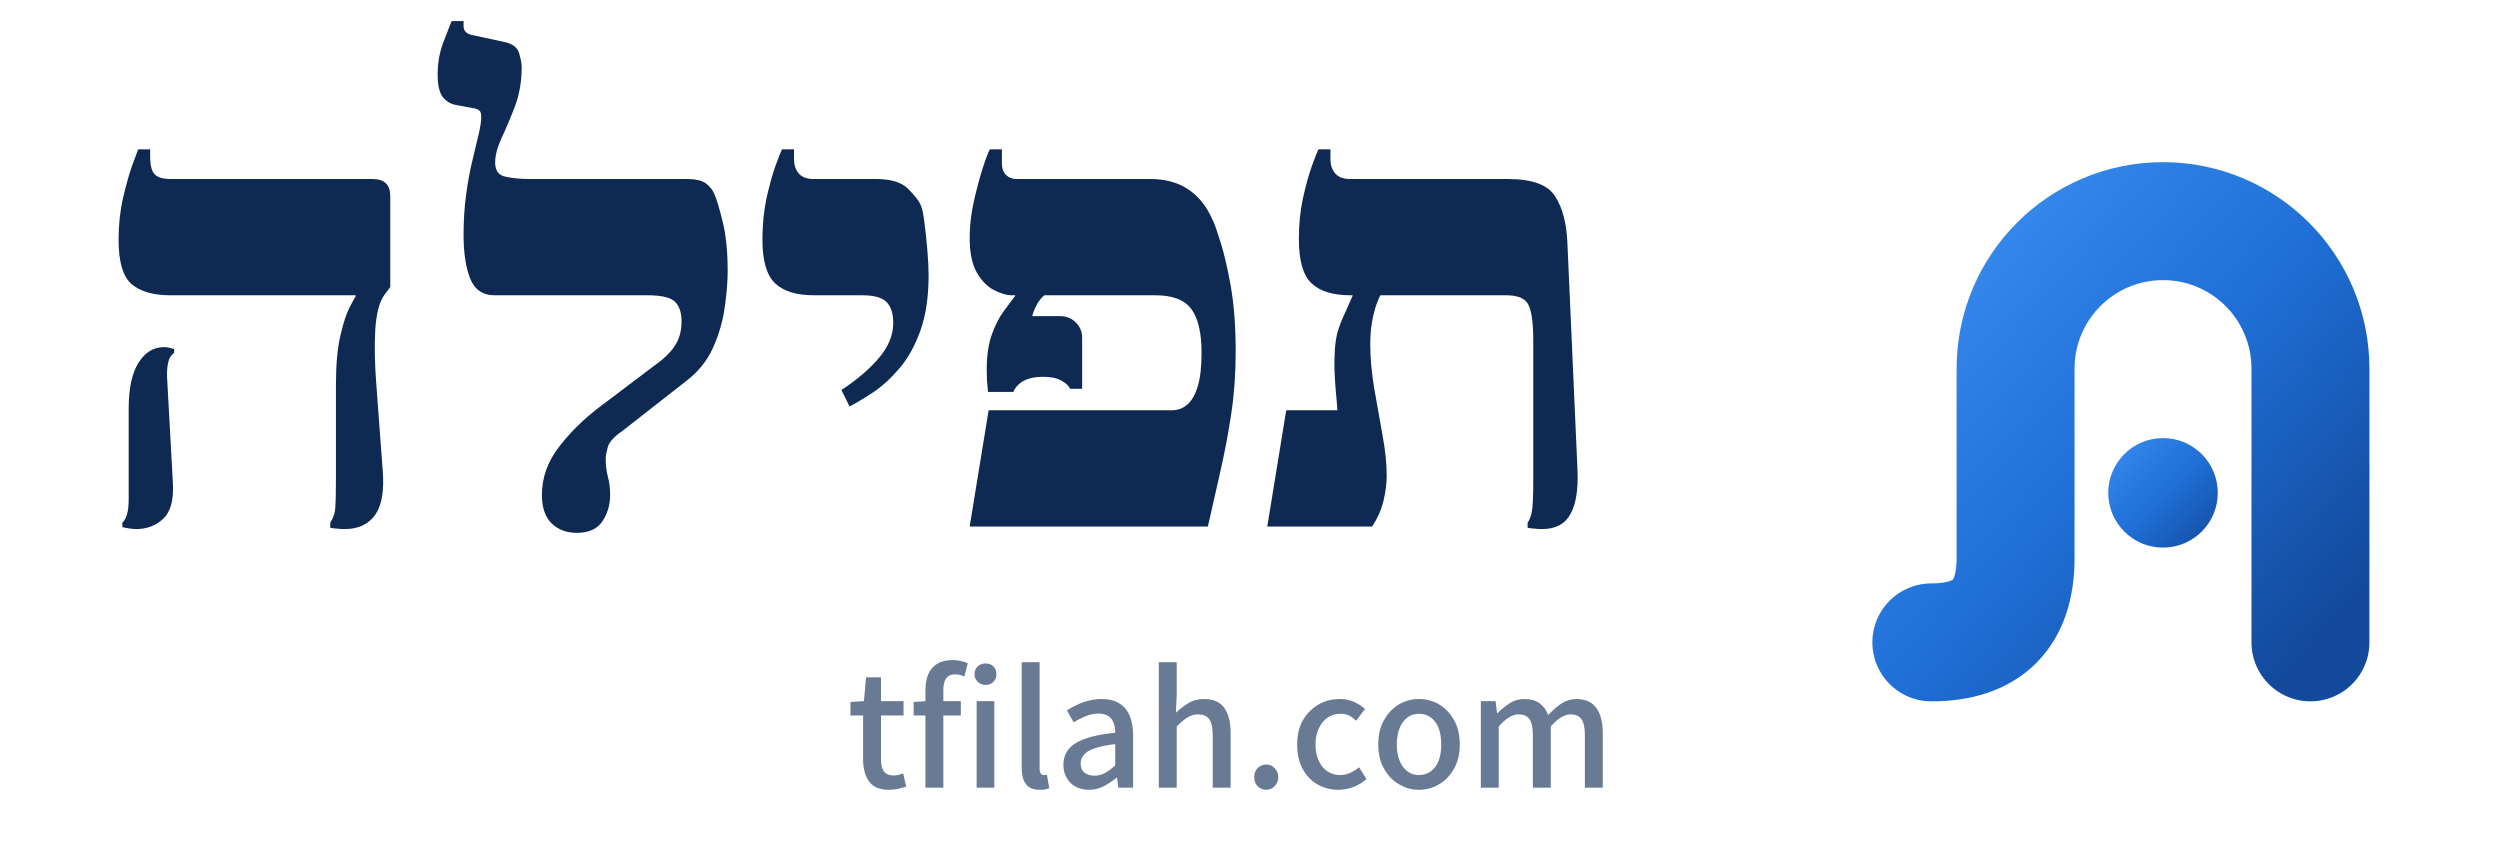
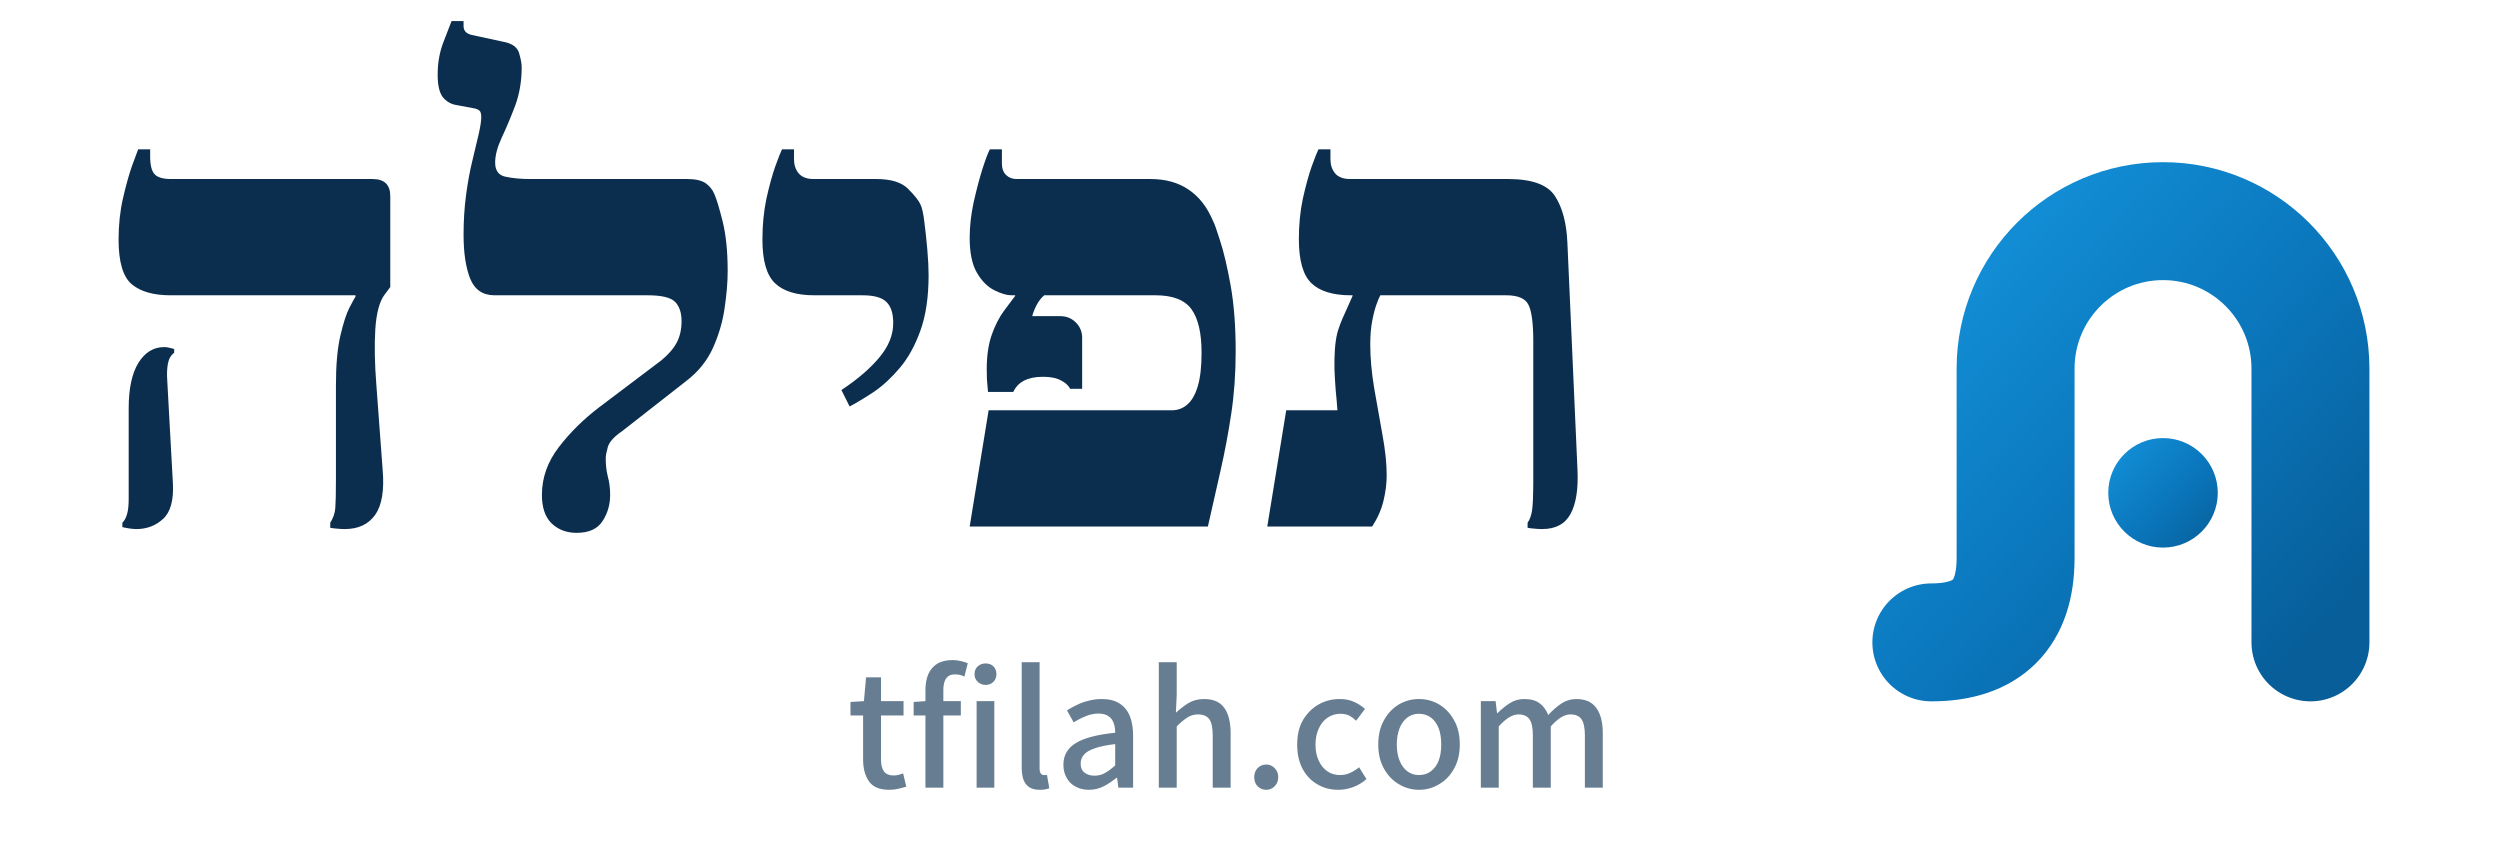
<svg xmlns="http://www.w3.org/2000/svg" viewBox="0 0 118.7 40" role="img" aria-label="תפילה · tfilah.com">
  <g transform="translate(86.7 4)">
    <defs>
      <linearGradient id="tfg" x1="0" y1="0" x2="1" y2="1">
-         <stop offset="0" stop-color="#3A8DF0" />
-         <stop offset=".52" stop-color="#1F6FD6" />
-         <stop offset="1" stop-color="#134A9C" />
+         <stop offset="0" stop-color="#1493DB" />
+         <stop offset=".52" stop-color="#0B78BE" />
+         <stop offset="1" stop-color="#075E99" />
      </linearGradient>
    </defs>
    <path d="M23 26.5V13.5A7 7 0 0 0 9 13.5V22.5Q9 26.5 5 26.5" fill="none" stroke="url(#tfg)" stroke-width="5.6" stroke-linecap="round" stroke-linejoin="round" />
    <circle cx="16" cy="19.4" r="2.6" fill="url(#tfg)" />
  </g>
-   <path transform="translate(3.98 25)" d="M12.39 0.12Q12.21 0.12 12.03 0.1Q11.85 0.09 11.7 0.06V-0.18Q11.91 -0.51 11.94 -0.87Q11.97 -1.23 11.97 -2.25V-6.69Q11.97 -8.16 12.18 -9.06Q12.39 -9.96 12.61 -10.39Q12.84 -10.83 12.9 -10.92V-10.98H4.11Q2.91 -10.98 2.28 -11.5Q1.65 -12.03 1.65 -13.62Q1.65 -14.67 1.86 -15.59Q2.07 -16.5 2.29 -17.13Q2.52 -17.76 2.58 -17.91H3.15V-17.58Q3.15 -16.95 3.36 -16.73Q3.57 -16.5 4.14 -16.5H13.71Q14.55 -16.5 14.55 -15.69V-11.37L14.28 -11.01Q13.92 -10.53 13.84 -9.38Q13.77 -8.22 13.89 -6.72L14.19 -2.67Q14.31 -1.23 13.83 -0.55Q13.35 0.12 12.39 0.12ZM2.49 0.12Q2.25 0.12 1.83 0.03V-0.18Q1.98 -0.33 2.05 -0.58Q2.13 -0.84 2.13 -1.32V-5.61Q2.13 -7.02 2.59 -7.77Q3.06 -8.52 3.81 -8.52Q3.93 -8.52 4 -8.5Q4.08 -8.49 4.29 -8.43V-8.25Q4.05 -8.07 3.99 -7.72Q3.93 -7.38 3.96 -6.96L4.23 -2.04Q4.29 -0.84 3.76 -0.36Q3.24 0.12 2.49 0.12ZM23.4 0.3Q22.68 0.3 22.21 -0.15Q21.75 -0.6 21.75 -1.5Q21.75 -2.73 22.56 -3.78Q23.37 -4.83 24.48 -5.67L27.42 -7.89Q27.93 -8.31 28.16 -8.75Q28.38 -9.18 28.38 -9.75Q28.38 -10.35 28.08 -10.66Q27.78 -10.98 26.76 -10.98H19.5Q18.66 -10.98 18.34 -11.78Q18.03 -12.57 18.03 -13.86Q18.03 -14.85 18.15 -15.75Q18.27 -16.65 18.45 -17.38Q18.63 -18.12 18.75 -18.64Q18.87 -19.17 18.87 -19.44Q18.87 -19.68 18.78 -19.75Q18.69 -19.83 18.51 -19.86L17.7 -20.01Q17.31 -20.07 17.05 -20.38Q16.8 -20.7 16.8 -21.45Q16.8 -22.29 17.07 -22.99Q17.34 -23.7 17.46 -24H18.03V-23.76Q18.03 -23.43 18.42 -23.34L19.95 -23.01Q20.55 -22.89 20.67 -22.47Q20.79 -22.05 20.79 -21.81Q20.79 -20.82 20.48 -19.98Q20.16 -19.14 19.84 -18.46Q19.53 -17.79 19.53 -17.28Q19.53 -16.71 20.02 -16.61Q20.52 -16.5 21.21 -16.5H28.65Q29.25 -16.5 29.54 -16.29Q29.82 -16.08 29.94 -15.78Q30.09 -15.45 30.33 -14.49Q30.57 -13.53 30.57 -12.12Q30.57 -11.37 30.43 -10.41Q30.3 -9.45 29.88 -8.5Q29.46 -7.56 28.59 -6.9L25.56 -4.53Q24.99 -4.14 24.88 -3.78Q24.78 -3.42 24.78 -3.24Q24.78 -2.76 24.88 -2.37Q24.99 -1.98 24.99 -1.5Q24.99 -0.81 24.63 -0.26Q24.27 0.3 23.4 0.3ZM36.36 -5.7 35.97 -6.48Q37.14 -7.26 37.78 -8.04Q38.43 -8.82 38.43 -9.66Q38.43 -10.35 38.11 -10.66Q37.8 -10.98 36.96 -10.98H34.68Q33.42 -10.98 32.82 -11.55Q32.22 -12.12 32.22 -13.62Q32.22 -14.67 32.41 -15.57Q32.61 -16.47 32.83 -17.1Q33.06 -17.73 33.15 -17.91H33.72V-17.43Q33.72 -17.04 33.94 -16.77Q34.17 -16.5 34.65 -16.5H37.62Q38.67 -16.5 39.13 -16.04Q39.6 -15.57 39.72 -15.3Q39.84 -15.06 39.91 -14.45Q39.99 -13.83 40.05 -13.14Q40.11 -12.45 40.11 -11.94Q40.11 -10.38 39.72 -9.3Q39.33 -8.22 38.74 -7.53Q38.16 -6.84 37.52 -6.4Q36.87 -5.97 36.36 -5.7ZM42.06 0 42.96 -5.52H51.66Q52.08 -5.52 52.39 -5.79Q52.71 -6.06 52.89 -6.66Q53.07 -7.26 53.07 -8.25Q53.07 -9.66 52.59 -10.32Q52.11 -10.98 50.88 -10.98H45.6Q45.39 -10.8 45.24 -10.52Q45.09 -10.23 45.03 -9.99H46.35Q46.8 -9.99 47.1 -9.69Q47.4 -9.39 47.4 -8.97V-6.54H46.83Q46.71 -6.78 46.39 -6.94Q46.08 -7.11 45.54 -7.11Q44.46 -7.11 44.13 -6.39H42.93Q42.9 -6.75 42.88 -6.97Q42.87 -7.2 42.87 -7.47Q42.87 -8.43 43.11 -9.11Q43.35 -9.78 43.68 -10.23Q44.01 -10.68 44.22 -10.95V-10.98H44.04Q43.71 -10.98 43.23 -11.22Q42.75 -11.46 42.41 -12.04Q42.06 -12.63 42.06 -13.71Q42.06 -14.52 42.25 -15.4Q42.45 -16.29 42.67 -16.99Q42.9 -17.7 43.02 -17.91H43.59V-17.25Q43.59 -16.89 43.78 -16.7Q43.98 -16.5 44.28 -16.5H50.64Q51.72 -16.5 52.45 -16Q53.19 -15.51 53.61 -14.52Q53.7 -14.37 53.95 -13.57Q54.21 -12.78 54.45 -11.45Q54.69 -10.11 54.69 -8.31Q54.69 -6.75 54.48 -5.36Q54.27 -3.96 53.97 -2.65Q53.67 -1.35 53.37 0ZM69.24 0.12Q69.06 0.12 68.88 0.1Q68.7 0.09 68.55 0.06V-0.18Q68.7 -0.39 68.76 -0.75Q68.82 -1.11 68.82 -2.25V-8.79Q68.82 -10.08 68.59 -10.53Q68.37 -10.98 67.53 -10.98H61.56Q61.5 -10.89 61.38 -10.56Q61.26 -10.23 61.17 -9.75Q61.08 -9.27 61.08 -8.64Q61.08 -7.68 61.27 -6.55Q61.47 -5.43 61.66 -4.35Q61.86 -3.27 61.86 -2.43Q61.86 -1.86 61.71 -1.23Q61.56 -0.6 61.17 0H56.19L57.09 -5.52H59.52Q59.49 -5.97 59.44 -6.46Q59.4 -6.96 59.38 -7.46Q59.37 -7.95 59.4 -8.4Q59.43 -8.85 59.52 -9.21Q59.64 -9.63 59.88 -10.14L60.24 -10.95V-10.98H60.15Q58.89 -10.98 58.29 -11.55Q57.69 -12.12 57.69 -13.65Q57.69 -14.67 57.88 -15.57Q58.08 -16.47 58.3 -17.1Q58.53 -17.73 58.62 -17.91H59.19V-17.43Q59.19 -17.04 59.41 -16.77Q59.64 -16.5 60.12 -16.5H67.62Q69.33 -16.5 69.85 -15.69Q70.38 -14.88 70.44 -13.47L70.92 -2.67Q70.98 -1.32 70.59 -0.6Q70.2 0.12 69.24 0.12Z" fill="#0E2A52" />
-   <path transform="translate(40.20 37.4)" d="M2.02 0.1Q1.34 0.1 1.06 -0.3Q0.78 -0.7 0.78 -1.34V-3.43H0.18V-4.07L0.82 -4.11L0.92 -5.24H1.63V-4.11H2.7V-3.43H1.63V-1.34Q1.63 -0.97 1.77 -0.77Q1.92 -0.58 2.23 -0.58Q2.34 -0.58 2.47 -0.61Q2.59 -0.65 2.68 -0.68L2.83 -0.05Q2.66 0 2.46 0.05Q2.25 0.1 2.02 0.1ZM3.74 0V-3.43H3.18V-4.07L3.74 -4.11V-4.63Q3.74 -5.06 3.87 -5.38Q4.01 -5.7 4.29 -5.88Q4.58 -6.06 5.03 -6.06Q5.24 -6.06 5.43 -6.01Q5.62 -5.97 5.75 -5.91L5.59 -5.28Q5.48 -5.33 5.36 -5.36Q5.24 -5.38 5.13 -5.38Q4.86 -5.38 4.73 -5.2Q4.59 -5.01 4.59 -4.64V-4.11H5.42V-3.43H4.59V0ZM6.17 0V-4.11H7.01V0ZM6.59 -4.88Q6.38 -4.88 6.22 -5.03Q6.07 -5.17 6.07 -5.39Q6.07 -5.62 6.22 -5.76Q6.38 -5.9 6.59 -5.9Q6.83 -5.9 6.97 -5.76Q7.11 -5.62 7.11 -5.39Q7.11 -5.17 6.97 -5.03Q6.83 -4.88 6.59 -4.88ZM9.16 0.1Q8.85 0.1 8.66 -0.03Q8.48 -0.15 8.39 -0.39Q8.31 -0.63 8.31 -0.96V-5.96H9.16V-0.91Q9.16 -0.74 9.22 -0.67Q9.28 -0.6 9.36 -0.6Q9.39 -0.6 9.42 -0.6Q9.46 -0.6 9.51 -0.61L9.62 0.03Q9.54 0.05 9.43 0.08Q9.32 0.1 9.16 0.1ZM11.5 0.1Q11.15 0.1 10.87 -0.05Q10.6 -0.19 10.45 -0.46Q10.29 -0.73 10.29 -1.09Q10.29 -1.76 10.88 -2.12Q11.47 -2.48 12.75 -2.61Q12.75 -2.86 12.68 -3.06Q12.61 -3.27 12.44 -3.39Q12.26 -3.52 11.96 -3.52Q11.63 -3.52 11.34 -3.39Q11.04 -3.27 10.78 -3.1L10.46 -3.67Q10.67 -3.81 10.93 -3.93Q11.19 -4.06 11.49 -4.13Q11.79 -4.21 12.11 -4.21Q12.63 -4.21 12.95 -4Q13.28 -3.8 13.44 -3.41Q13.6 -3.02 13.6 -2.47V0H12.9L12.84 -0.47H12.81Q12.53 -0.24 12.21 -0.07Q11.88 0.1 11.5 0.1ZM11.76 -0.57Q12.04 -0.57 12.27 -0.7Q12.5 -0.83 12.75 -1.06V-2.07Q12.14 -2 11.78 -1.87Q11.42 -1.75 11.27 -1.57Q11.11 -1.39 11.11 -1.15Q11.11 -0.85 11.3 -0.71Q11.49 -0.57 11.76 -0.57ZM14.82 0V-5.96H15.67V-4.38L15.63 -3.56Q15.91 -3.82 16.23 -4.02Q16.55 -4.21 16.97 -4.21Q17.63 -4.21 17.93 -3.79Q18.23 -3.37 18.23 -2.59V0H17.38V-2.48Q17.38 -3.02 17.22 -3.25Q17.05 -3.48 16.68 -3.48Q16.4 -3.48 16.17 -3.33Q15.95 -3.19 15.67 -2.91V0ZM19.92 0.1Q19.68 0.1 19.51 -0.07Q19.35 -0.24 19.35 -0.5Q19.35 -0.76 19.51 -0.93Q19.68 -1.1 19.92 -1.1Q20.16 -1.1 20.32 -0.93Q20.49 -0.76 20.49 -0.5Q20.49 -0.24 20.32 -0.07Q20.16 0.1 19.92 0.1ZM23.34 0.1Q22.79 0.1 22.35 -0.16Q21.91 -0.41 21.65 -0.89Q21.39 -1.37 21.39 -2.05Q21.39 -2.74 21.67 -3.22Q21.96 -3.7 22.42 -3.96Q22.87 -4.21 23.41 -4.21Q23.81 -4.21 24.1 -4.07Q24.39 -3.94 24.61 -3.74L24.19 -3.18Q24.02 -3.34 23.85 -3.43Q23.67 -3.51 23.45 -3.51Q23.11 -3.51 22.84 -3.33Q22.57 -3.15 22.42 -2.82Q22.26 -2.49 22.26 -2.05Q22.26 -1.61 22.41 -1.29Q22.56 -0.96 22.82 -0.78Q23.08 -0.6 23.43 -0.6Q23.69 -0.6 23.92 -0.71Q24.15 -0.82 24.33 -0.97L24.68 -0.41Q24.4 -0.16 24.05 -0.03Q23.7 0.1 23.34 0.1ZM27.17 0.1Q26.67 0.1 26.23 -0.16Q25.79 -0.41 25.52 -0.89Q25.24 -1.37 25.24 -2.05Q25.24 -2.74 25.52 -3.22Q25.79 -3.7 26.23 -3.96Q26.67 -4.21 27.17 -4.21Q27.69 -4.21 28.12 -3.96Q28.56 -3.7 28.83 -3.22Q29.11 -2.74 29.11 -2.05Q29.11 -1.37 28.83 -0.89Q28.56 -0.41 28.12 -0.16Q27.69 0.1 27.17 0.1ZM27.17 -0.6Q27.5 -0.6 27.74 -0.78Q27.98 -0.96 28.11 -1.29Q28.23 -1.61 28.23 -2.05Q28.23 -2.49 28.11 -2.82Q27.98 -3.15 27.74 -3.33Q27.5 -3.51 27.17 -3.51Q26.85 -3.51 26.62 -3.33Q26.38 -3.15 26.25 -2.82Q26.12 -2.49 26.12 -2.05Q26.12 -1.61 26.25 -1.29Q26.38 -0.96 26.62 -0.78Q26.85 -0.6 27.17 -0.6ZM30.11 0V-4.11H30.81L30.88 -3.54H30.9Q31.17 -3.81 31.48 -4.01Q31.79 -4.21 32.17 -4.21Q32.63 -4.21 32.9 -4.01Q33.17 -3.81 33.31 -3.45Q33.62 -3.79 33.94 -4Q34.26 -4.21 34.64 -4.21Q35.29 -4.21 35.59 -3.79Q35.9 -3.37 35.9 -2.59V0H35.05V-2.48Q35.05 -3.02 34.89 -3.25Q34.73 -3.48 34.36 -3.48Q34.15 -3.48 33.92 -3.34Q33.69 -3.2 33.43 -2.91V0H32.58V-2.48Q32.58 -3.02 32.42 -3.25Q32.26 -3.48 31.89 -3.48Q31.47 -3.48 30.96 -2.91V0Z" fill="#0E2A52" fill-opacity=".62" />
+   <path transform="translate(3.98 25)" d="M12.39 0.12Q12.21 0.12 12.03 0.1Q11.85 0.09 11.7 0.06V-0.18Q11.91 -0.51 11.94 -0.87Q11.97 -1.23 11.97 -2.25V-6.69Q11.97 -8.16 12.18 -9.06Q12.39 -9.96 12.61 -10.39Q12.84 -10.83 12.9 -10.92V-10.98H4.11Q2.91 -10.98 2.28 -11.5Q1.65 -12.03 1.65 -13.62Q1.65 -14.67 1.86 -15.59Q2.07 -16.5 2.29 -17.13Q2.52 -17.76 2.58 -17.91H3.15V-17.58Q3.15 -16.95 3.36 -16.73Q3.57 -16.5 4.14 -16.5H13.71Q14.55 -16.5 14.55 -15.69V-11.37L14.28 -11.01Q13.92 -10.53 13.84 -9.38Q13.77 -8.22 13.89 -6.72L14.19 -2.67Q14.31 -1.23 13.83 -0.55Q13.35 0.12 12.39 0.12ZM2.49 0.12Q2.25 0.12 1.83 0.03V-0.18Q1.98 -0.33 2.05 -0.58Q2.13 -0.84 2.13 -1.32V-5.61Q2.13 -7.02 2.59 -7.77Q3.06 -8.52 3.81 -8.52Q3.93 -8.52 4 -8.5Q4.08 -8.49 4.29 -8.43V-8.25Q4.05 -8.07 3.99 -7.72Q3.93 -7.38 3.96 -6.96L4.23 -2.04Q4.29 -0.84 3.76 -0.36Q3.24 0.12 2.49 0.12ZM23.4 0.3Q22.68 0.3 22.21 -0.15Q21.75 -0.6 21.75 -1.5Q21.75 -2.73 22.56 -3.78Q23.37 -4.83 24.48 -5.67L27.42 -7.89Q27.93 -8.31 28.16 -8.75Q28.38 -9.18 28.38 -9.75Q28.38 -10.35 28.08 -10.66Q27.78 -10.98 26.76 -10.98H19.5Q18.66 -10.98 18.34 -11.78Q18.03 -12.57 18.03 -13.86Q18.03 -14.85 18.15 -15.75Q18.27 -16.65 18.45 -17.38Q18.63 -18.12 18.75 -18.64Q18.87 -19.17 18.87 -19.44Q18.87 -19.68 18.78 -19.75Q18.69 -19.83 18.51 -19.86L17.7 -20.01Q17.31 -20.07 17.05 -20.38Q16.8 -20.7 16.8 -21.45Q16.8 -22.29 17.07 -22.99Q17.34 -23.7 17.46 -24H18.03V-23.76Q18.03 -23.43 18.42 -23.34L19.95 -23.01Q20.55 -22.89 20.67 -22.47Q20.79 -22.05 20.79 -21.81Q20.79 -20.82 20.48 -19.98Q20.16 -19.14 19.84 -18.46Q19.53 -17.79 19.53 -17.28Q19.53 -16.71 20.02 -16.61Q20.52 -16.5 21.21 -16.5H28.65Q29.25 -16.5 29.54 -16.29Q29.82 -16.08 29.94 -15.78Q30.09 -15.45 30.33 -14.49Q30.57 -13.53 30.57 -12.12Q30.57 -11.37 30.43 -10.41Q30.3 -9.45 29.88 -8.5Q29.46 -7.56 28.59 -6.9L25.56 -4.53Q24.99 -4.14 24.88 -3.78Q24.78 -3.42 24.78 -3.24Q24.78 -2.76 24.88 -2.37Q24.99 -1.98 24.99 -1.5Q24.99 -0.81 24.63 -0.26Q24.27 0.3 23.4 0.3ZM36.36 -5.7 35.97 -6.48Q37.14 -7.26 37.78 -8.04Q38.43 -8.82 38.43 -9.66Q38.43 -10.35 38.11 -10.66Q37.8 -10.98 36.96 -10.98H34.68Q33.42 -10.98 32.82 -11.55Q32.22 -12.12 32.22 -13.62Q32.22 -14.67 32.41 -15.57Q32.61 -16.47 32.83 -17.1Q33.06 -17.73 33.15 -17.91H33.72V-17.43Q33.72 -17.04 33.94 -16.77Q34.17 -16.5 34.65 -16.5H37.62Q38.67 -16.5 39.13 -16.04Q39.6 -15.57 39.72 -15.3Q39.84 -15.06 39.91 -14.45Q39.99 -13.83 40.05 -13.14Q40.11 -12.45 40.11 -11.94Q40.11 -10.38 39.72 -9.3Q39.33 -8.22 38.74 -7.53Q38.16 -6.84 37.52 -6.4Q36.87 -5.97 36.36 -5.7ZM42.06 0 42.96 -5.52H51.66Q52.08 -5.52 52.39 -5.79Q52.71 -6.06 52.89 -6.66Q53.07 -7.26 53.07 -8.25Q53.07 -9.66 52.59 -10.32Q52.11 -10.98 50.88 -10.98H45.6Q45.39 -10.8 45.24 -10.52Q45.09 -10.23 45.03 -9.99H46.35Q46.8 -9.99 47.1 -9.69Q47.4 -9.39 47.4 -8.97V-6.54H46.83Q46.71 -6.78 46.39 -6.94Q46.08 -7.11 45.54 -7.11Q44.46 -7.11 44.13 -6.39H42.93Q42.9 -6.75 42.88 -6.97Q42.87 -7.2 42.87 -7.47Q42.87 -8.43 43.11 -9.11Q43.35 -9.78 43.68 -10.23Q44.01 -10.68 44.22 -10.95V-10.98H44.04Q43.71 -10.98 43.23 -11.22Q42.75 -11.46 42.41 -12.04Q42.06 -12.63 42.06 -13.71Q42.06 -14.52 42.25 -15.4Q42.45 -16.29 42.67 -16.99Q42.9 -17.7 43.02 -17.91H43.59V-17.25Q43.59 -16.89 43.78 -16.7Q43.98 -16.5 44.28 -16.5H50.64Q51.72 -16.5 52.45 -16Q53.19 -15.51 53.61 -14.52Q53.7 -14.37 53.95 -13.57Q54.21 -12.78 54.45 -11.45Q54.69 -10.11 54.69 -8.31Q54.69 -6.75 54.48 -5.36Q54.27 -3.96 53.97 -2.65Q53.67 -1.35 53.37 0ZM69.24 0.12Q69.06 0.12 68.88 0.1Q68.7 0.09 68.55 0.06V-0.18Q68.7 -0.39 68.76 -0.75Q68.82 -1.11 68.82 -2.25V-8.79Q68.82 -10.08 68.59 -10.53Q68.37 -10.98 67.53 -10.98H61.56Q61.5 -10.89 61.38 -10.56Q61.26 -10.23 61.17 -9.75Q61.08 -9.27 61.08 -8.64Q61.08 -7.68 61.27 -6.55Q61.47 -5.43 61.66 -4.35Q61.86 -3.27 61.86 -2.43Q61.86 -1.86 61.71 -1.23Q61.56 -0.6 61.17 0H56.19L57.09 -5.52H59.52Q59.49 -5.97 59.44 -6.46Q59.4 -6.96 59.38 -7.46Q59.37 -7.95 59.4 -8.4Q59.43 -8.85 59.52 -9.21Q59.64 -9.63 59.88 -10.14L60.24 -10.95V-10.98H60.15Q58.89 -10.98 58.29 -11.55Q57.69 -12.12 57.69 -13.65Q57.69 -14.67 57.88 -15.57Q58.08 -16.47 58.3 -17.1Q58.53 -17.73 58.62 -17.91H59.19V-17.43Q59.19 -17.04 59.41 -16.77Q59.64 -16.5 60.12 -16.5H67.62Q69.33 -16.5 69.85 -15.69Q70.38 -14.88 70.44 -13.47L70.92 -2.67Q70.98 -1.32 70.59 -0.6Q70.2 0.12 69.24 0.12Z" fill="#0B2E4F" />
+   <path transform="translate(40.20 37.4)" d="M2.02 0.1Q1.34 0.1 1.06 -0.3Q0.78 -0.7 0.78 -1.34V-3.43H0.18V-4.07L0.82 -4.11L0.92 -5.24H1.63V-4.11H2.7V-3.43H1.63V-1.34Q1.63 -0.97 1.77 -0.77Q1.92 -0.58 2.23 -0.58Q2.34 -0.58 2.47 -0.61Q2.59 -0.65 2.68 -0.68L2.83 -0.05Q2.66 0 2.46 0.05Q2.25 0.1 2.02 0.1ZM3.74 0V-3.43H3.18V-4.07L3.74 -4.11V-4.63Q3.74 -5.06 3.87 -5.38Q4.01 -5.7 4.29 -5.88Q4.58 -6.06 5.03 -6.06Q5.24 -6.06 5.43 -6.01Q5.62 -5.97 5.75 -5.91L5.59 -5.28Q5.48 -5.33 5.36 -5.36Q5.24 -5.38 5.13 -5.38Q4.86 -5.38 4.73 -5.2Q4.59 -5.01 4.59 -4.64V-4.11H5.42V-3.43H4.59V0ZM6.17 0V-4.11H7.01V0ZM6.59 -4.88Q6.38 -4.88 6.22 -5.03Q6.07 -5.17 6.07 -5.39Q6.07 -5.62 6.22 -5.76Q6.38 -5.9 6.59 -5.9Q6.83 -5.9 6.97 -5.76Q7.11 -5.62 7.11 -5.39Q7.11 -5.17 6.97 -5.03Q6.83 -4.88 6.59 -4.88ZM9.16 0.1Q8.85 0.1 8.66 -0.03Q8.48 -0.15 8.39 -0.39Q8.31 -0.63 8.31 -0.96V-5.96H9.16V-0.91Q9.16 -0.74 9.22 -0.67Q9.28 -0.6 9.36 -0.6Q9.39 -0.6 9.42 -0.6Q9.46 -0.6 9.51 -0.61L9.62 0.03Q9.54 0.05 9.43 0.08Q9.32 0.1 9.16 0.1ZM11.5 0.1Q11.15 0.1 10.87 -0.05Q10.6 -0.19 10.45 -0.46Q10.29 -0.73 10.29 -1.09Q10.29 -1.76 10.88 -2.12Q11.47 -2.48 12.75 -2.61Q12.75 -2.86 12.68 -3.06Q12.61 -3.27 12.44 -3.39Q12.26 -3.52 11.96 -3.52Q11.63 -3.52 11.34 -3.39Q11.04 -3.27 10.78 -3.1L10.46 -3.67Q10.67 -3.81 10.93 -3.93Q11.19 -4.06 11.49 -4.13Q11.79 -4.21 12.11 -4.21Q12.63 -4.21 12.95 -4Q13.28 -3.8 13.44 -3.41Q13.6 -3.02 13.6 -2.47V0H12.9L12.84 -0.47H12.81Q12.53 -0.24 12.21 -0.07Q11.88 0.1 11.5 0.1ZM11.76 -0.57Q12.04 -0.57 12.27 -0.7Q12.5 -0.83 12.75 -1.06V-2.07Q12.14 -2 11.78 -1.87Q11.42 -1.75 11.27 -1.57Q11.11 -1.39 11.11 -1.15Q11.11 -0.85 11.3 -0.71Q11.49 -0.57 11.76 -0.57ZM14.82 0V-5.96H15.67V-4.38L15.63 -3.56Q15.91 -3.82 16.23 -4.02Q16.55 -4.21 16.97 -4.21Q17.63 -4.21 17.93 -3.79Q18.23 -3.37 18.23 -2.59V0H17.38V-2.48Q17.38 -3.02 17.22 -3.25Q17.05 -3.48 16.68 -3.48Q16.4 -3.48 16.17 -3.33Q15.95 -3.19 15.67 -2.91V0ZM19.92 0.1Q19.68 0.1 19.51 -0.07Q19.35 -0.24 19.35 -0.5Q19.35 -0.76 19.51 -0.93Q19.68 -1.1 19.92 -1.1Q20.16 -1.1 20.32 -0.93Q20.49 -0.76 20.49 -0.5Q20.49 -0.24 20.32 -0.07Q20.16 0.1 19.92 0.1ZM23.34 0.1Q22.79 0.1 22.35 -0.16Q21.91 -0.41 21.65 -0.89Q21.39 -1.37 21.39 -2.05Q21.39 -2.74 21.67 -3.22Q21.96 -3.7 22.42 -3.96Q22.87 -4.21 23.41 -4.21Q23.81 -4.21 24.1 -4.07Q24.39 -3.94 24.61 -3.74L24.19 -3.18Q24.02 -3.34 23.85 -3.43Q23.67 -3.51 23.45 -3.51Q23.11 -3.51 22.84 -3.33Q22.57 -3.15 22.42 -2.82Q22.26 -2.49 22.26 -2.05Q22.26 -1.61 22.41 -1.29Q22.56 -0.96 22.82 -0.78Q23.08 -0.6 23.43 -0.6Q23.69 -0.6 23.92 -0.71Q24.15 -0.82 24.33 -0.97L24.68 -0.41Q24.4 -0.16 24.05 -0.03Q23.7 0.1 23.34 0.1ZM27.17 0.1Q26.67 0.1 26.23 -0.16Q25.79 -0.41 25.52 -0.89Q25.24 -1.37 25.24 -2.05Q25.24 -2.74 25.52 -3.22Q25.79 -3.7 26.23 -3.96Q26.67 -4.21 27.17 -4.21Q27.69 -4.21 28.12 -3.96Q28.56 -3.7 28.83 -3.22Q29.11 -2.74 29.11 -2.05Q29.11 -1.37 28.83 -0.89Q28.56 -0.41 28.12 -0.16Q27.69 0.1 27.17 0.1ZM27.17 -0.6Q27.5 -0.6 27.74 -0.78Q27.98 -0.96 28.11 -1.29Q28.23 -1.61 28.23 -2.05Q28.23 -2.49 28.11 -2.82Q27.98 -3.15 27.74 -3.33Q27.5 -3.51 27.17 -3.51Q26.85 -3.51 26.62 -3.33Q26.38 -3.15 26.25 -2.82Q26.12 -2.49 26.12 -2.05Q26.12 -1.61 26.25 -1.29Q26.38 -0.96 26.62 -0.78Q26.85 -0.6 27.17 -0.6ZM30.11 0V-4.11H30.81L30.88 -3.54H30.9Q31.17 -3.81 31.48 -4.01Q31.79 -4.21 32.17 -4.21Q32.63 -4.21 32.9 -4.01Q33.17 -3.81 33.31 -3.45Q33.62 -3.79 33.94 -4Q34.26 -4.21 34.64 -4.21Q35.29 -4.21 35.59 -3.79Q35.9 -3.37 35.9 -2.59V0H35.05V-2.48Q35.05 -3.02 34.89 -3.25Q34.73 -3.48 34.36 -3.48Q34.15 -3.48 33.92 -3.34Q33.69 -3.2 33.43 -2.91V0H32.58V-2.48Q32.58 -3.02 32.42 -3.25Q32.26 -3.48 31.89 -3.48Q31.47 -3.48 30.96 -2.91V0Z" fill="#0B2E4F" fill-opacity=".62" />
</svg>
